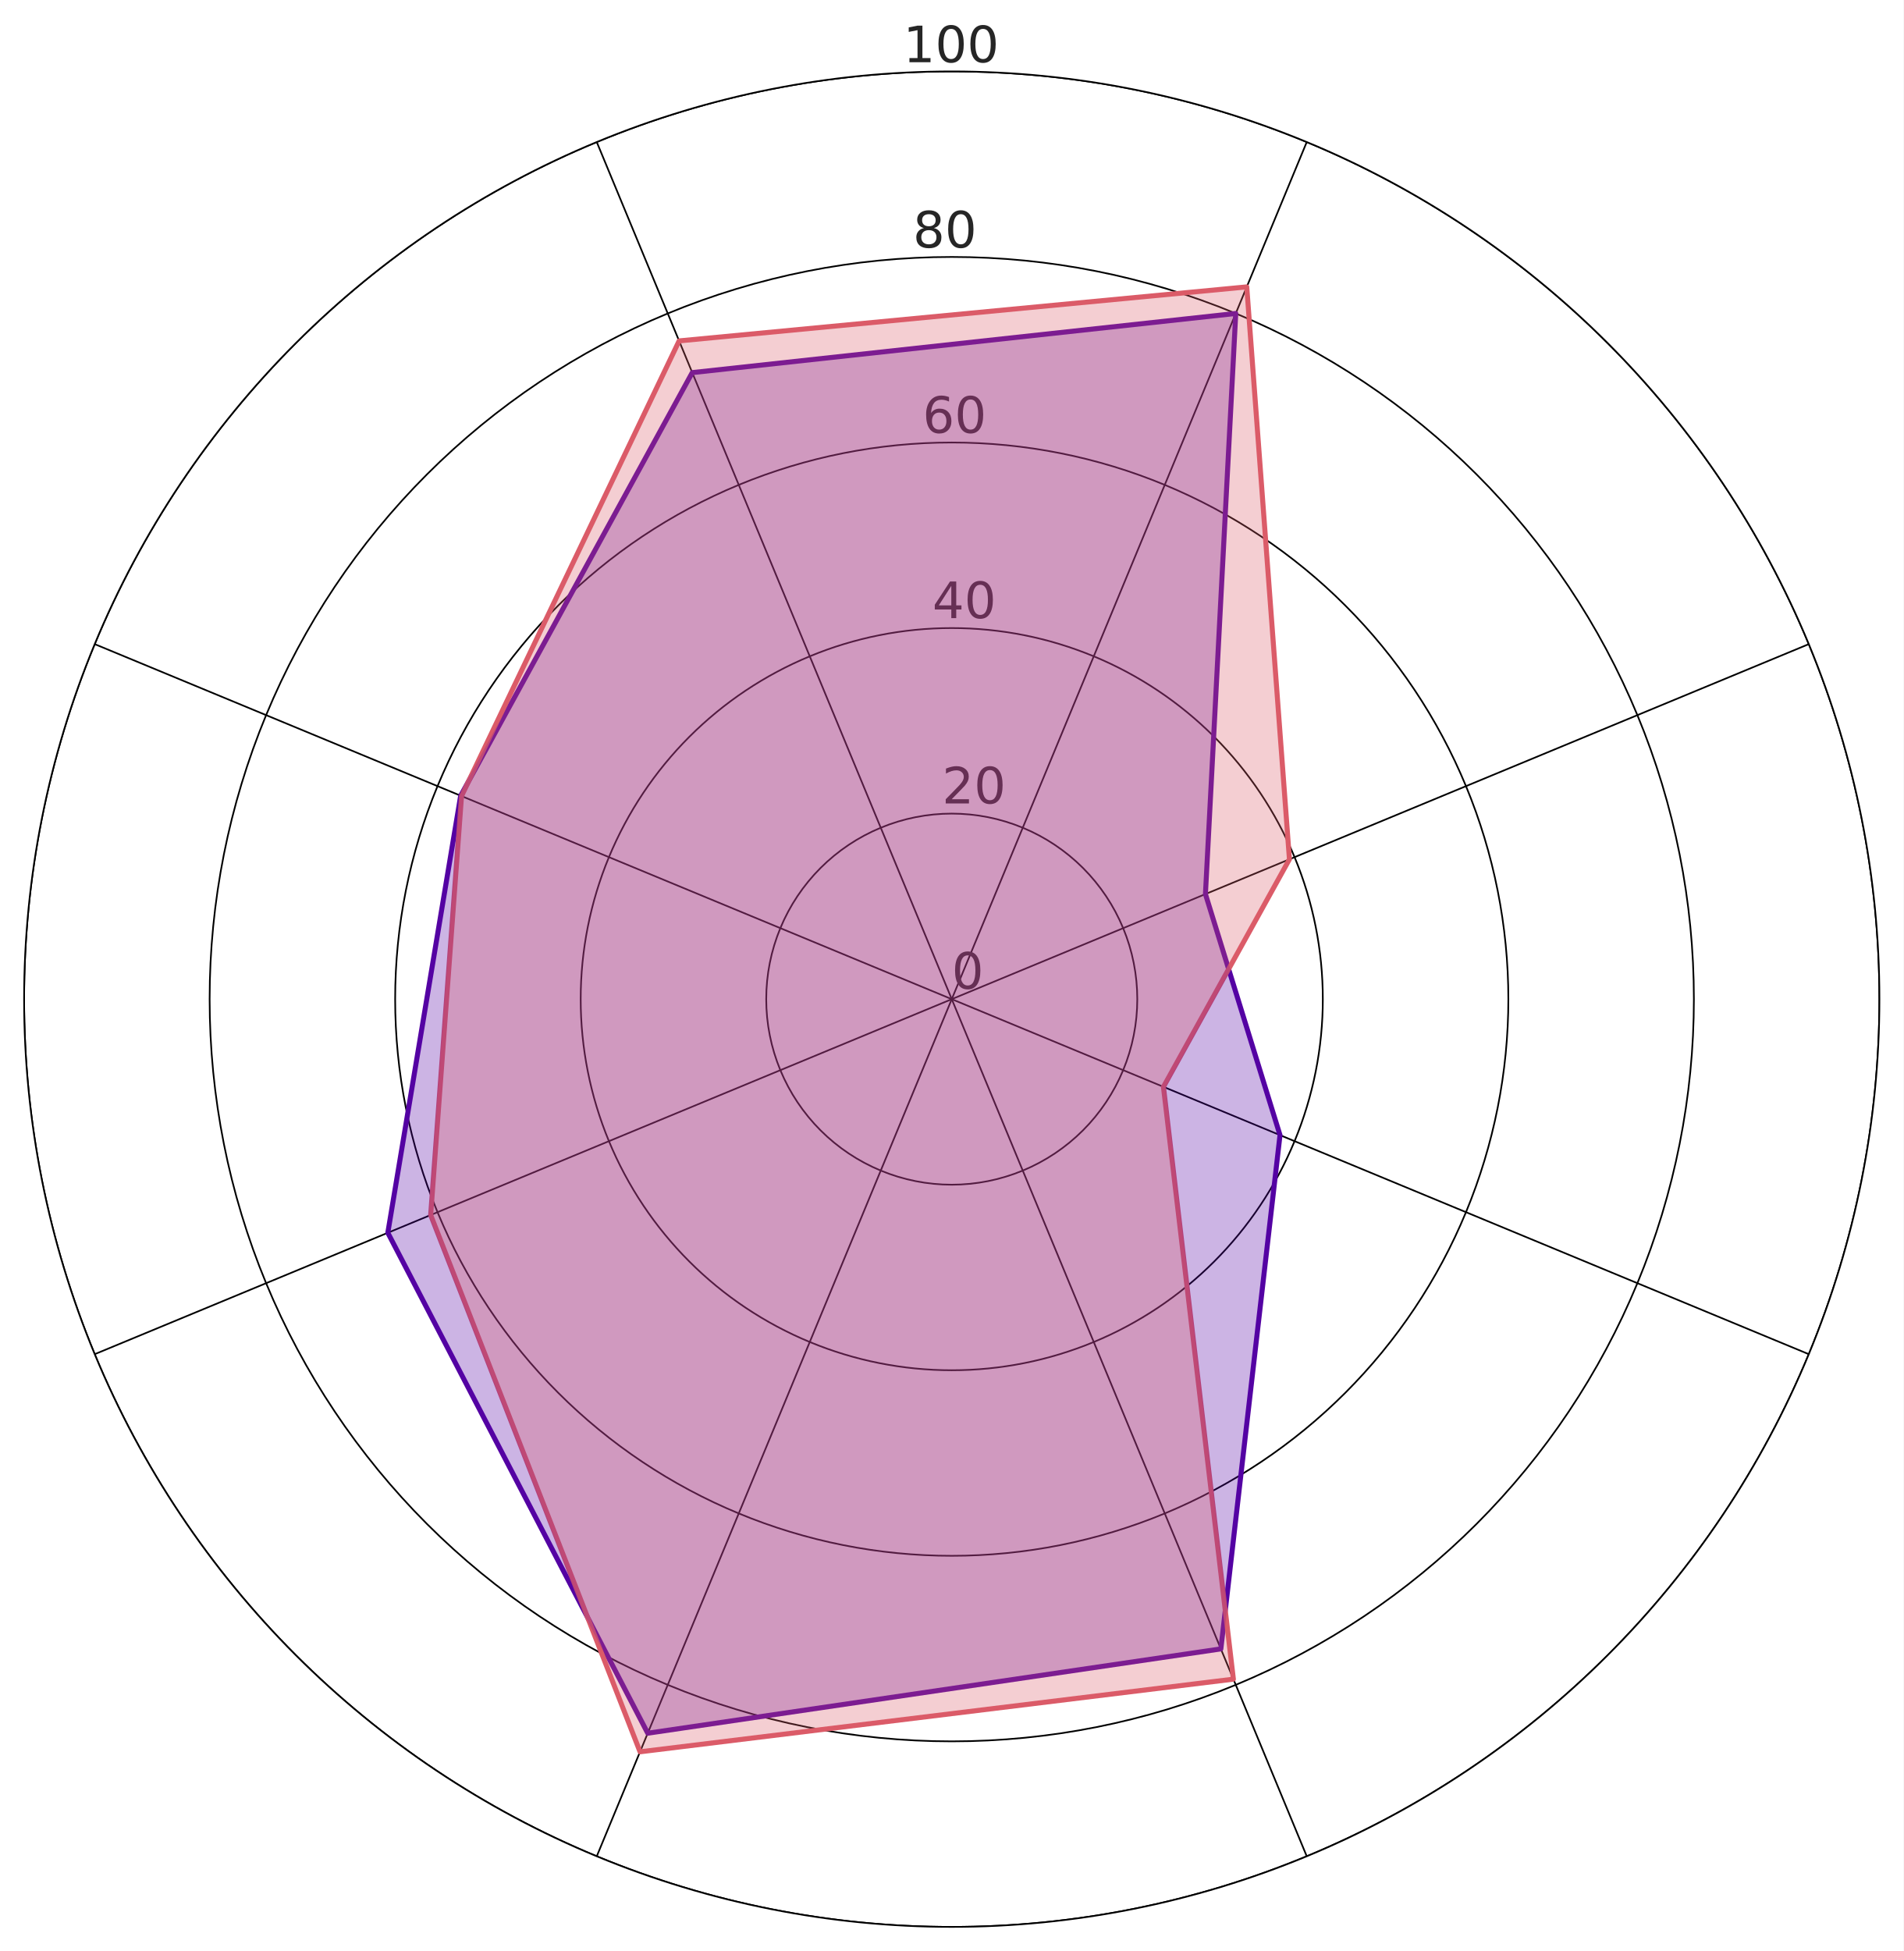
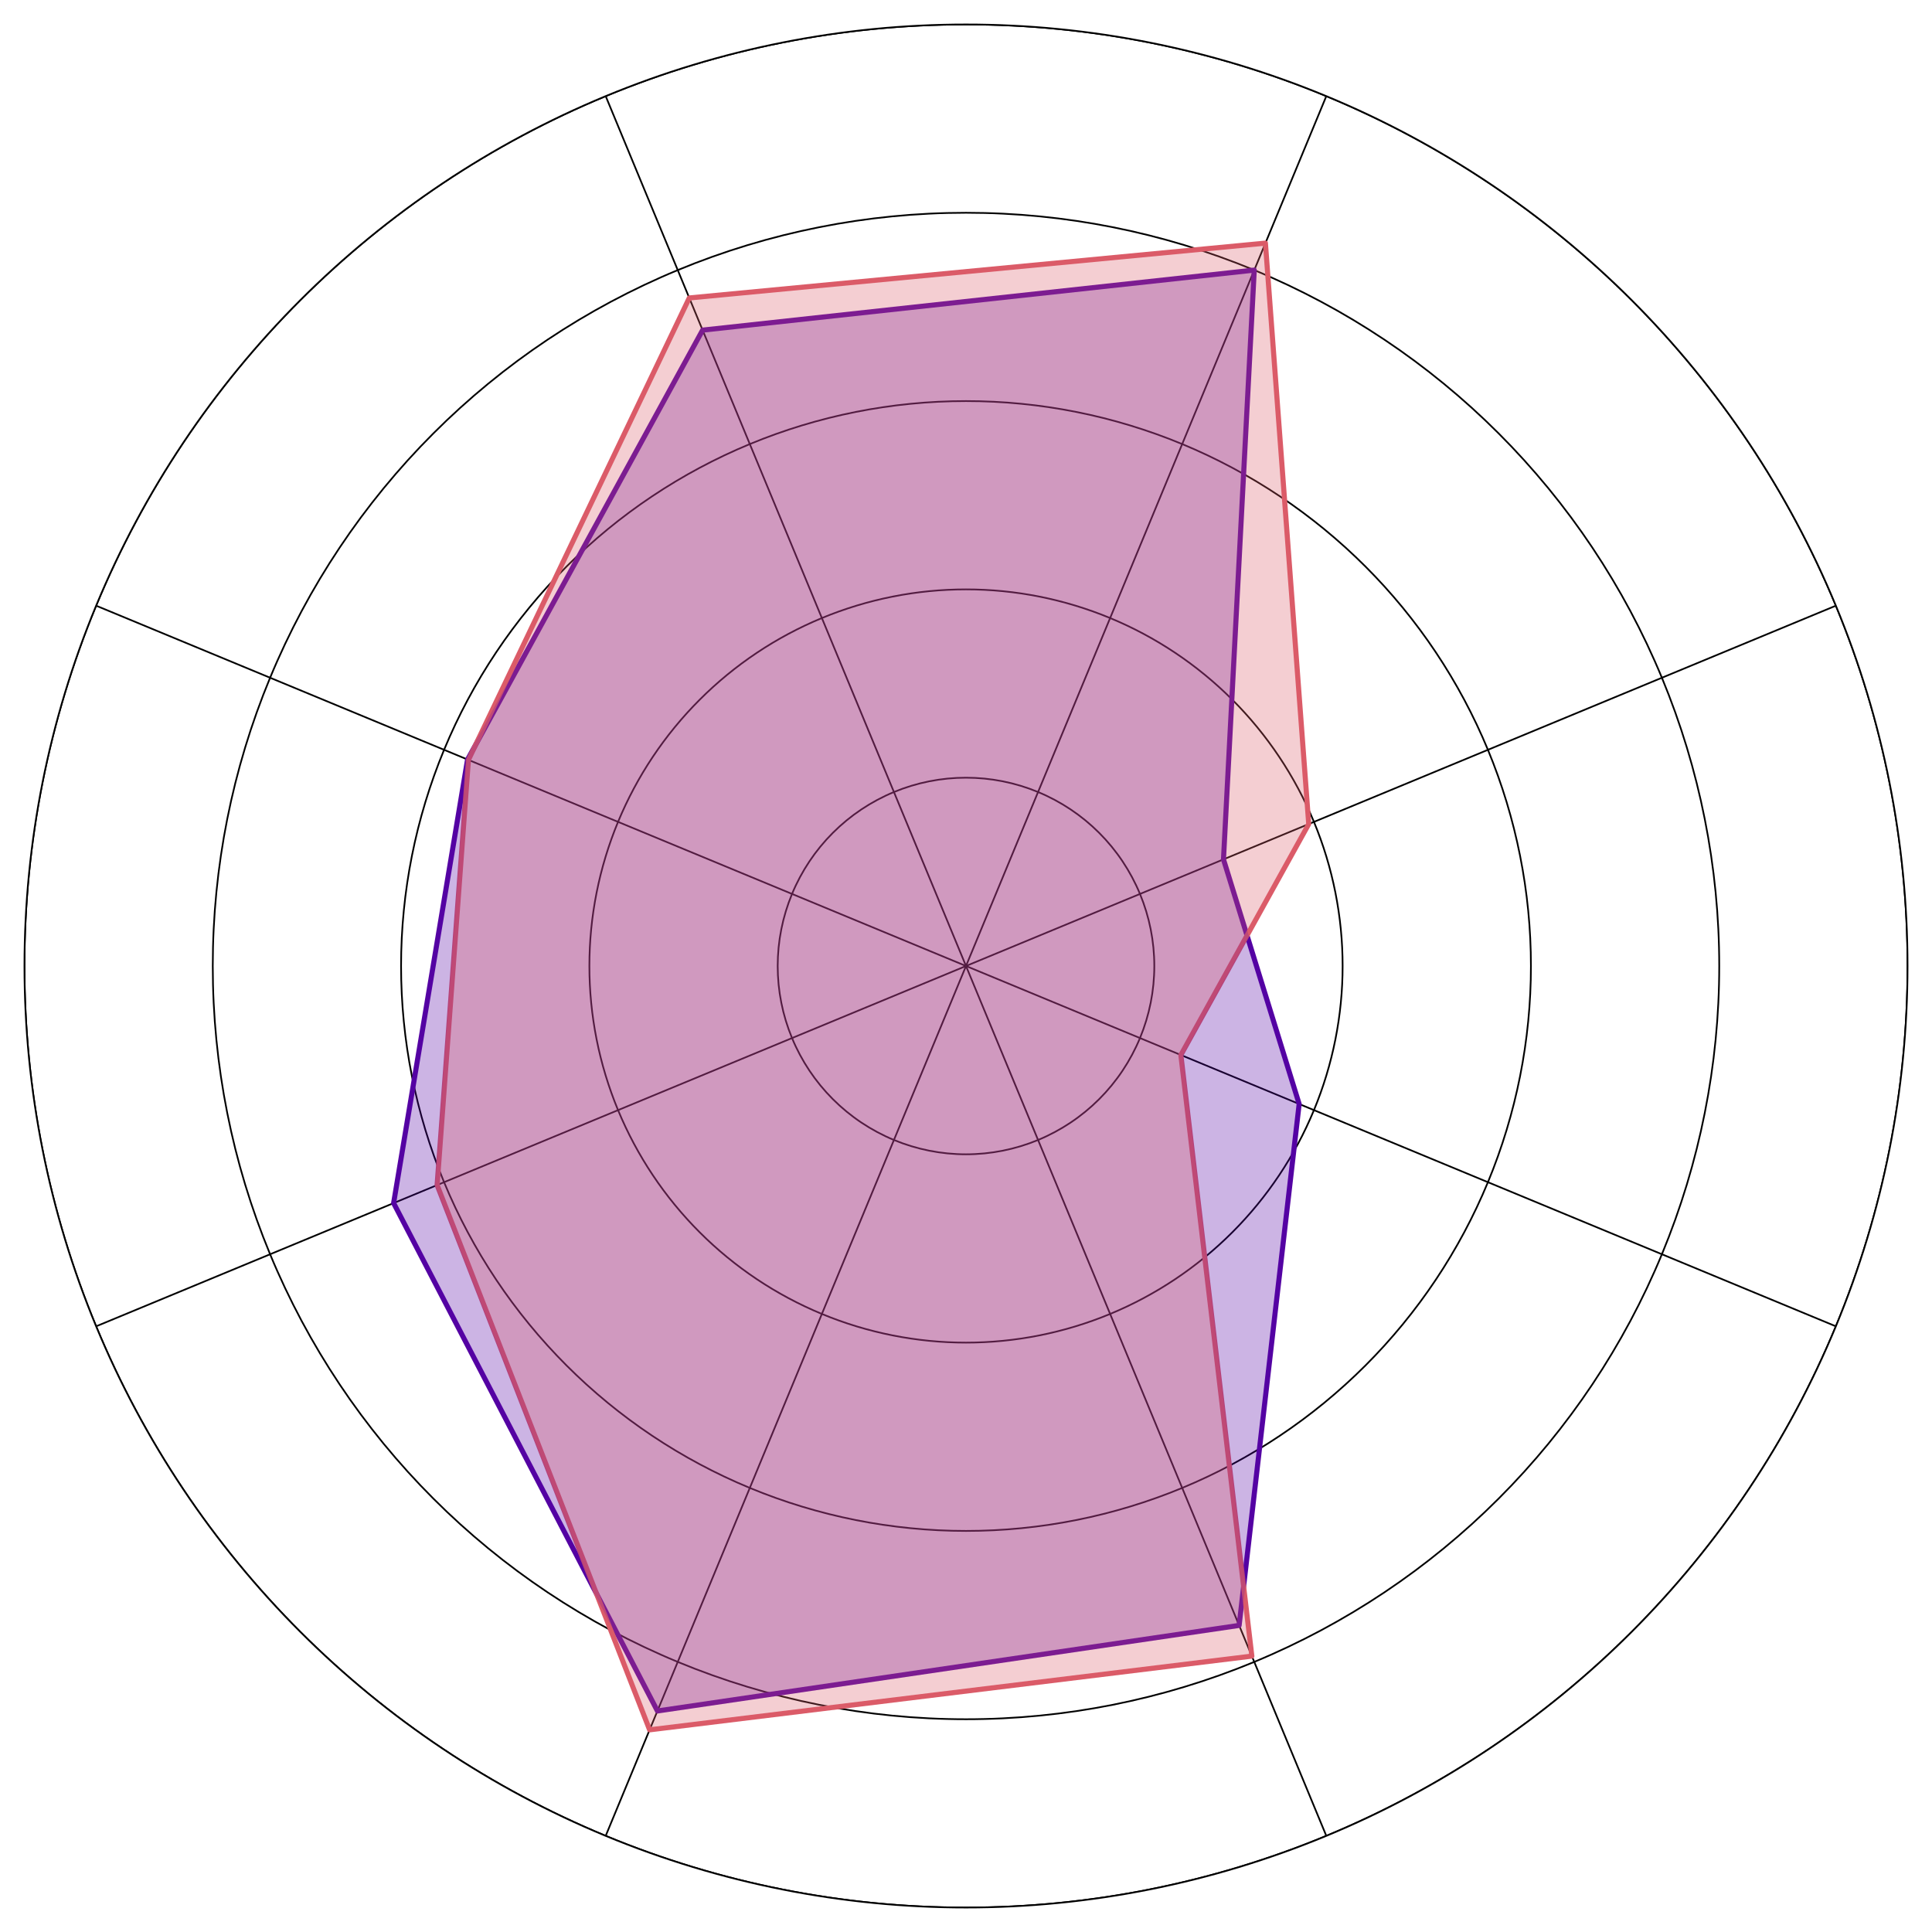
- <svg xmlns="http://www.w3.org/2000/svg" xmlns:xlink="http://www.w3.org/1999/xlink" width="568.8pt" height="582.937pt" viewBox="0 0 568.8 582.937" version="1.1">
+ <svg xmlns="http://www.w3.org/2000/svg" width="568.8pt" height="568.8pt" viewBox="0 0 568.8 568.8" version="1.1">
  <defs>
    <style type="text/css">*{stroke-linejoin: round; stroke-linecap: butt}</style>
  </defs>
  <g id="figure_1">
    <g id="patch_1">
-       <path d="M 0 582.937  L 568.8 582.937  L 568.8 0  L 0 0  z " style="fill: #ffffff" />
+       <path d="M 0 568.8  L 568.8 568.8  L 568.8 0  L 0 0  z " style="fill: #ffffff" />
    </g>
    <g id="axes_1">
      <g id="patch_2">
-         <path d="M 561.6 298.537  C 561.6 262.136 554.43 226.088 540.499 192.457  C 526.569 158.827 506.15 128.267 480.41 102.527  C 454.67 76.787 424.111 56.368 390.48 42.438  C 356.849 28.508 320.802 21.337 284.4 21.337  C 247.998 21.337 211.951 28.508 178.32 42.438  C 144.689 56.368 114.13 76.787 88.39 102.527  C 62.65 128.267 42.231 158.827 28.301 192.457  C 14.37 226.088 7.2 262.136 7.2 298.537  C 7.2 334.939 14.37 370.986 28.301 404.617  C 42.231 438.248 62.65 468.807 88.39 494.547  C 114.13 520.287 144.689 540.706 178.32 554.637  C 211.951 568.567 247.998 575.737 284.4 575.737  C 320.802 575.737 356.849 568.567 390.48 554.637  C 424.111 540.706 454.67 520.287 480.41 494.547  C 506.15 468.807 526.569 438.248 540.499 404.617  C 554.43 370.986 561.6 334.939 561.6 298.537  M 284.4 298.537  C 284.4 298.537 284.4 298.537 284.4 298.537  C 284.4 298.537 284.4 298.537 284.4 298.537  C 284.4 298.537 284.4 298.537 284.4 298.537  C 284.4 298.537 284.4 298.537 284.4 298.537  C 284.4 298.537 284.4 298.537 284.4 298.537  C 284.4 298.537 284.4 298.537 284.4 298.537  C 284.4 298.537 284.4 298.537 284.4 298.537  C 284.4 298.537 284.4 298.537 284.4 298.537  C 284.4 298.537 284.4 298.537 284.4 298.537  C 284.4 298.537 284.4 298.537 284.4 298.537  C 284.4 298.537 284.4 298.537 284.4 298.537  C 284.4 298.537 284.4 298.537 284.4 298.537  C 284.4 298.537 284.4 298.537 284.4 298.537  C 284.4 298.537 284.4 298.537 284.4 298.537  C 284.4 298.537 284.4 298.537 284.4 298.537  C 284.4 298.537 284.4 298.537 284.4 298.537  z " style="fill: #ffffff" />
+         <path d="M 561.6 284.4  C 561.6 247.998 554.43 211.951 540.499 178.32  C 526.569 144.689 506.15 114.13 480.41 88.39  C 454.67 62.65 424.111 42.231 390.48 28.301  C 356.849 14.37 320.802 7.2 284.4 7.2  C 247.998 7.2 211.951 14.37 178.32 28.301  C 144.689 42.231 114.13 62.65 88.39 88.39  C 62.65 114.13 42.231 144.689 28.301 178.32  C 14.37 211.951 7.2 247.998 7.2 284.4  C 7.2 320.802 14.37 356.849 28.301 390.48  C 42.231 424.111 62.65 454.67 88.39 480.41  C 114.13 506.15 144.689 526.569 178.32 540.499  C 211.951 554.43 247.998 561.6 284.4 561.6  C 320.802 561.6 356.849 554.43 390.48 540.499  C 424.111 526.569 454.67 506.15 480.41 480.41  C 506.15 454.67 526.569 424.111 540.499 390.48  C 554.43 356.849 561.6 320.802 561.6 284.4  M 284.4 284.4  C 284.4 284.4 284.4 284.4 284.4 284.4  C 284.4 284.4 284.4 284.4 284.4 284.4  C 284.4 284.4 284.4 284.4 284.4 284.4  C 284.4 284.4 284.4 284.4 284.4 284.4  C 284.4 284.4 284.4 284.4 284.4 284.4  C 284.4 284.4 284.4 284.4 284.4 284.4  C 284.4 284.4 284.4 284.4 284.4 284.4  C 284.4 284.4 284.4 284.4 284.4 284.4  C 284.4 284.4 284.4 284.4 284.4 284.4  C 284.4 284.4 284.4 284.4 284.4 284.4  C 284.4 284.4 284.4 284.4 284.4 284.4  C 284.4 284.4 284.4 284.4 284.4 284.4  C 284.4 284.4 284.4 284.4 284.4 284.4  C 284.4 284.4 284.4 284.4 284.4 284.4  C 284.4 284.4 284.4 284.4 284.4 284.4  C 284.4 284.4 284.4 284.4 284.4 284.4  z " style="fill: #ffffff" />
      </g>
      <g id="matplotlib.axis_1">
        <g id="xtick_1">
          <g id="line2d_1">
-             <path d="M 284.4 298.537  L 178.32 42.438  " clip-path="url(#p62ecfb2772)" style="fill: none; stroke: #000000; stroke-width: 0.5; stroke-linecap: round" />
+             <path d="M 284.4 284.4  L 178.32 28.301  " clip-path="url(#pd60c1bd884)" style="fill: none; stroke: #000000; stroke-width: 0.5; stroke-linecap: round" />
          </g>
        </g>
        <g id="xtick_2">
          <g id="line2d_2">
-             <path d="M 284.4 298.537  L 28.301 192.457  " clip-path="url(#p62ecfb2772)" style="fill: none; stroke: #000000; stroke-width: 0.5; stroke-linecap: round" />
+             <path d="M 284.4 284.4  L 28.301 178.32  " clip-path="url(#pd60c1bd884)" style="fill: none; stroke: #000000; stroke-width: 0.5; stroke-linecap: round" />
          </g>
        </g>
        <g id="xtick_3">
          <g id="line2d_3">
-             <path d="M 284.4 298.537  L 28.301 404.617  " clip-path="url(#p62ecfb2772)" style="fill: none; stroke: #000000; stroke-width: 0.5; stroke-linecap: round" />
+             <path d="M 284.4 284.4  L 28.301 390.48  " clip-path="url(#pd60c1bd884)" style="fill: none; stroke: #000000; stroke-width: 0.5; stroke-linecap: round" />
          </g>
        </g>
        <g id="xtick_4">
          <g id="line2d_4">
-             <path d="M 284.4 298.537  L 178.32 554.637  " clip-path="url(#p62ecfb2772)" style="fill: none; stroke: #000000; stroke-width: 0.5; stroke-linecap: round" />
+             <path d="M 284.4 284.4  L 178.32 540.499  " clip-path="url(#pd60c1bd884)" style="fill: none; stroke: #000000; stroke-width: 0.5; stroke-linecap: round" />
          </g>
        </g>
        <g id="xtick_5">
          <g id="line2d_5">
-             <path d="M 284.4 298.537  L 390.48 554.637  " clip-path="url(#p62ecfb2772)" style="fill: none; stroke: #000000; stroke-width: 0.5; stroke-linecap: round" />
+             <path d="M 284.4 284.4  L 390.48 540.499  " clip-path="url(#pd60c1bd884)" style="fill: none; stroke: #000000; stroke-width: 0.5; stroke-linecap: round" />
          </g>
        </g>
        <g id="xtick_6">
          <g id="line2d_6">
-             <path d="M 284.4 298.537  L 540.499 404.617  " clip-path="url(#p62ecfb2772)" style="fill: none; stroke: #000000; stroke-width: 0.5; stroke-linecap: round" />
+             <path d="M 284.4 284.4  L 540.499 390.48  " clip-path="url(#pd60c1bd884)" style="fill: none; stroke: #000000; stroke-width: 0.5; stroke-linecap: round" />
          </g>
        </g>
        <g id="xtick_7">
          <g id="line2d_7">
-             <path d="M 284.4 298.537  L 540.499 192.457  " clip-path="url(#p62ecfb2772)" style="fill: none; stroke: #000000; stroke-width: 0.5; stroke-linecap: round" />
+             <path d="M 284.4 284.4  L 540.499 178.32  " clip-path="url(#pd60c1bd884)" style="fill: none; stroke: #000000; stroke-width: 0.5; stroke-linecap: round" />
          </g>
        </g>
        <g id="xtick_8">
          <g id="line2d_8">
-             <path d="M 284.4 298.537  L 390.48 42.438  " clip-path="url(#p62ecfb2772)" style="fill: none; stroke: #000000; stroke-width: 0.5; stroke-linecap: round" />
+             <path d="M 284.4 284.4  L 390.48 28.301  " clip-path="url(#pd60c1bd884)" style="fill: none; stroke: #000000; stroke-width: 0.5; stroke-linecap: round" />
          </g>
        </g>
      </g>
      <g id="matplotlib.axis_2">
        <g id="ytick_1">
          <g id="line2d_9">
-             <path d="M 284.4 298.537  C 284.4 298.537 284.4 298.537 284.4 298.537  C 284.4 298.537 284.4 298.537 284.4 298.537  C 284.4 298.537 284.4 298.537 284.4 298.537  C 284.4 298.537 284.4 298.537 284.4 298.537  C 284.4 298.537 284.4 298.537 284.4 298.537  C 284.4 298.537 284.4 298.537 284.4 298.537  C 284.4 298.537 284.4 298.537 284.4 298.537  C 284.4 298.537 284.4 298.537 284.4 298.537  C 284.4 298.537 284.4 298.537 284.4 298.537  C 284.4 298.537 284.4 298.537 284.4 298.537  C 284.4 298.537 284.4 298.537 284.4 298.537  C 284.4 298.537 284.4 298.537 284.4 298.537  C 284.4 298.537 284.4 298.537 284.4 298.537  C 284.4 298.537 284.4 298.537 284.4 298.537  C 284.4 298.537 284.4 298.537 284.4 298.537  C 284.4 298.537 284.4 298.537 284.4 298.537  " clip-path="url(#p62ecfb2772)" style="fill: none; stroke: #000000; stroke-width: 0.5; stroke-linecap: round" />
-           </g>
-           <g id="text_1">
-             <g style="fill: #262626" transform="translate(284.4 295.4178) scale(0.15 -0.15)">
-               <defs>
-                 <path id="DejaVuSans-30" d="M 2034 4250  Q 1547 4250 1301 3770  Q 1056 3291 1056 2328  Q 1056 1369 1301 889  Q 1547 409 2034 409  Q 2525 409 2770 889  Q 3016 1369 3016 2328  Q 3016 3291 2770 3770  Q 2525 4250 2034 4250  z M 2034 4750  Q 2819 4750 3233 4129  Q 3647 3509 3647 2328  Q 3647 1150 3233 529  Q 2819 -91 2034 -91  Q 1250 -91 836 529  Q 422 1150 422 2328  Q 422 3509 836 4129  Q 1250 4750 2034 4750  z " transform="scale(0.015625)" />
-               </defs>
-               <use xlink:href="#DejaVuSans-30" />
-             </g>
+             <path d="M 263.184 233.18  C 256.458 235.966 250.346 240.05 245.198 245.198  C 240.05 250.346 235.966 256.458 233.18 263.184  C 230.394 269.91 228.96 277.12 228.96 284.4  C 228.96 291.68 230.394 298.89 233.18 305.616  C 235.966 312.342 240.05 318.454 245.198 323.602  C 250.346 328.75 256.458 332.834 263.184 335.62  C 269.91 338.406 277.12 339.84 284.4 339.84  C 291.68 339.84 298.89 338.406 305.616 335.62  C 312.342 332.834 318.454 328.75 323.602 323.602  C 328.75 318.454 332.834 312.342 335.62 305.616  C 338.406 298.89 339.84 291.68 339.84 284.4  C 339.84 277.12 338.406 269.91 335.62 263.184  C 332.834 256.458 328.75 250.346 323.602 245.198  C 318.454 240.05 312.342 235.966 305.616 233.18  C 298.89 230.394 291.68 228.96 284.4 228.96  C 277.12 228.96 269.91 230.394 263.184 233.18  " clip-path="url(#pd60c1bd884)" style="fill: none; stroke: #000000; stroke-width: 0.5; stroke-linecap: round" />
          </g>
        </g>
        <g id="ytick_2">
          <g id="line2d_10">
-             <path d="M 263.184 247.317  C 256.458 250.103 250.346 254.187 245.198 259.335  C 240.05 264.483 235.966 270.595 233.18 277.321  C 230.394 284.047 228.96 291.257 228.96 298.537  C 228.96 305.818 230.394 313.027 233.18 319.753  C 235.966 326.479 240.05 332.591 245.198 337.739  C 250.346 342.887 256.458 346.971 263.184 349.757  C 269.91 352.543 277.12 353.977 284.4 353.977  C 291.68 353.977 298.89 352.543 305.616 349.757  C 312.342 346.971 318.454 342.887 323.602 337.739  C 328.75 332.591 332.834 326.479 335.62 319.753  C 338.406 313.027 339.84 305.818 339.84 298.537  C 339.84 291.257 338.406 284.047 335.62 277.321  C 332.834 270.595 328.75 264.483 323.602 259.335  C 318.454 254.187 312.342 250.103 305.616 247.317  C 298.89 244.531 291.68 243.097 284.4 243.097  C 277.12 243.097 269.91 244.531 263.184 247.317  " clip-path="url(#p62ecfb2772)" style="fill: none; stroke: #000000; stroke-width: 0.5; stroke-linecap: round" />
-           </g>
-           <g id="text_2">
-             <g style="fill: #262626" transform="translate(281.4985 240.0537) scale(0.15 -0.15)">
-               <defs>
-                 <path id="DejaVuSans-32" d="M 1228 531  L 3431 531  L 3431 0  L 469 0  L 469 531  Q 828 903 1448 1529  Q 2069 2156 2228 2338  Q 2531 2678 2651 2914  Q 2772 3150 2772 3378  Q 2772 3750 2511 3984  Q 2250 4219 1831 4219  Q 1534 4219 1204 4116  Q 875 4013 500 3803  L 500 4441  Q 881 4594 1212 4672  Q 1544 4750 1819 4750  Q 2544 4750 2975 4387  Q 3406 4025 3406 3419  Q 3406 3131 3298 2873  Q 3191 2616 2906 2266  Q 2828 2175 2409 1742  Q 1991 1309 1228 531  z " transform="scale(0.015625)" />
-               </defs>
-               <use xlink:href="#DejaVuSans-32" />
-               <use xlink:href="#DejaVuSans-30" x="63.623" />
-             </g>
+             <path d="M 241.968 181.96  C 228.516 187.532 216.292 195.7 205.996 205.996  C 195.7 216.292 187.532 228.516 181.96 241.968  C 176.388 255.42 173.52 269.839 173.52 284.4  C 173.52 298.961 176.388 313.38 181.96 326.832  C 187.532 340.284 195.7 352.508 205.996 362.804  C 216.292 373.1 228.516 381.268 241.968 386.84  C 255.42 392.412 269.839 395.28 284.4 395.28  C 298.961 395.28 313.38 392.412 326.832 386.84  C 340.284 381.268 352.508 373.1 362.804 362.804  C 373.1 352.508 381.268 340.284 386.84 326.832  C 392.412 313.38 395.28 298.961 395.28 284.4  C 395.28 269.839 392.412 255.42 386.84 241.968  C 381.268 228.516 373.1 216.292 362.804 205.996  C 352.508 195.7 340.284 187.532 326.832 181.96  C 313.38 176.388 298.961 173.52 284.4 173.52  C 269.839 173.52 255.42 176.388 241.968 181.96  " clip-path="url(#pd60c1bd884)" style="fill: none; stroke: #000000; stroke-width: 0.5; stroke-linecap: round" />
          </g>
        </g>
        <g id="ytick_3">
          <g id="line2d_11">
-             <path d="M 241.968 196.098  C 228.516 201.67 216.292 209.837 205.996 220.133  C 195.7 230.429 187.532 242.653 181.96 256.105  C 176.388 269.558 173.52 283.977 173.52 298.537  C 173.52 313.098 176.388 327.517 181.96 340.969  C 187.532 354.421 195.7 366.645 205.996 376.941  C 216.292 387.237 228.516 395.405 241.968 400.977  C 255.42 406.549 269.839 409.417 284.4 409.417  C 298.961 409.417 313.38 406.549 326.832 400.977  C 340.284 395.405 352.508 387.237 362.804 376.941  C 373.1 366.645 381.268 354.421 386.84 340.969  C 392.412 327.517 395.28 313.098 395.28 298.537  C 395.28 283.977 392.412 269.558 386.84 256.105  C 381.268 242.653 373.1 230.429 362.804 220.133  C 352.508 209.837 340.284 201.67 326.832 196.098  C 313.38 190.525 298.961 187.657 284.4 187.657  C 269.839 187.657 255.42 190.525 241.968 196.098  " clip-path="url(#p62ecfb2772)" style="fill: none; stroke: #000000; stroke-width: 0.5; stroke-linecap: round" />
-           </g>
-           <g id="text_3">
-             <g style="fill: #262626" transform="translate(278.597 184.6897) scale(0.15 -0.15)">
-               <defs>
-                 <path id="DejaVuSans-34" d="M 2419 4116  L 825 1625  L 2419 1625  L 2419 4116  z M 2253 4666  L 3047 4666  L 3047 1625  L 3713 1625  L 3713 1100  L 3047 1100  L 3047 0  L 2419 0  L 2419 1100  L 313 1100  L 313 1709  L 2253 4666  z " transform="scale(0.015625)" />
-               </defs>
-               <use xlink:href="#DejaVuSans-34" />
-               <use xlink:href="#DejaVuSans-30" x="63.623" />
-             </g>
+             <path d="M 220.752 130.74  C 200.574 139.099 182.238 151.35 166.794 166.794  C 151.35 182.238 139.099 200.574 130.74 220.752  C 122.382 240.93 118.08 262.559 118.08 284.4  C 118.08 306.241 122.382 327.87 130.74 348.048  C 139.099 368.226 151.35 386.562 166.794 402.006  C 182.238 417.45 200.574 429.701 220.752 438.06  C 240.93 446.418 262.559 450.72 284.4 450.72  C 306.241 450.72 327.87 446.418 348.048 438.06  C 368.226 429.701 386.562 417.45 402.006 402.006  C 417.45 386.562 429.701 368.226 438.06 348.048  C 446.418 327.87 450.72 306.241 450.72 284.4  C 450.72 262.559 446.418 240.93 438.06 220.752  C 429.701 200.574 417.45 182.238 402.006 166.794  C 386.562 151.35 368.226 139.099 348.048 130.74  C 327.87 122.382 306.241 118.08 284.4 118.08  C 262.559 118.08 240.93 122.382 220.752 130.74  " clip-path="url(#pd60c1bd884)" style="fill: none; stroke: #000000; stroke-width: 0.5; stroke-linecap: round" />
          </g>
        </g>
        <g id="ytick_4">
          <g id="line2d_12">
-             <path d="M 220.752 144.878  C 200.574 153.236 182.238 165.487 166.794 180.931  C 151.35 196.375 139.099 214.711 130.74 234.889  C 122.382 255.068 118.08 276.696 118.08 298.537  C 118.08 320.378 122.382 342.007 130.74 362.185  C 139.099 382.364 151.35 400.699 166.794 416.143  C 182.238 431.587 200.574 443.839 220.752 452.197  C 240.93 460.555 262.559 464.857 284.4 464.857  C 306.241 464.857 327.87 460.555 348.048 452.197  C 368.226 443.839 386.562 431.587 402.006 416.143  C 417.45 400.699 429.701 382.364 438.06 362.185  C 446.418 342.007 450.72 320.378 450.72 298.537  C 450.72 276.696 446.418 255.068 438.06 234.889  C 429.701 214.711 417.45 196.375 402.006 180.931  C 386.562 165.487 368.226 153.236 348.048 144.878  C 327.87 136.519 306.241 132.217 284.4 132.217  C 262.559 132.217 240.93 136.519 220.752 144.878  " clip-path="url(#p62ecfb2772)" style="fill: none; stroke: #000000; stroke-width: 0.5; stroke-linecap: round" />
-           </g>
-           <g id="text_4">
-             <g style="fill: #262626" transform="translate(275.6955 129.3257) scale(0.15 -0.15)">
-               <defs>
-                 <path id="DejaVuSans-36" d="M 2113 2584  Q 1688 2584 1439 2293  Q 1191 2003 1191 1497  Q 1191 994 1439 701  Q 1688 409 2113 409  Q 2538 409 2786 701  Q 3034 994 3034 1497  Q 3034 2003 2786 2293  Q 2538 2584 2113 2584  z M 3366 4563  L 3366 3988  Q 3128 4100 2886 4159  Q 2644 4219 2406 4219  Q 1781 4219 1451 3797  Q 1122 3375 1075 2522  Q 1259 2794 1537 2939  Q 1816 3084 2150 3084  Q 2853 3084 3261 2657  Q 3669 2231 3669 1497  Q 3669 778 3244 343  Q 2819 -91 2113 -91  Q 1303 -91 875 529  Q 447 1150 447 2328  Q 447 3434 972 4092  Q 1497 4750 2381 4750  Q 2619 4750 2861 4703  Q 3103 4656 3366 4563  z " transform="scale(0.015625)" />
-               </defs>
-               <use xlink:href="#DejaVuSans-36" />
-               <use xlink:href="#DejaVuSans-30" x="63.623" />
-             </g>
+             <path d="M 199.536 79.52  C 172.632 90.665 148.184 107 127.592 127.592  C 107 148.184 90.665 172.632 79.52 199.536  C 68.376 226.441 62.64 255.279 62.64 284.4  C 62.64 313.521 68.376 342.359 79.52 369.264  C 90.665 396.168 107 420.616 127.592 441.208  C 148.184 461.8 172.632 478.135 199.536 489.28  C 226.441 500.424 255.279 506.16 284.4 506.16  C 313.521 506.16 342.359 500.424 369.264 489.28  C 396.168 478.135 420.616 461.8 441.208 441.208  C 461.8 420.616 478.135 396.168 489.28 369.264  C 500.424 342.359 506.16 313.521 506.16 284.4  C 506.16 255.279 500.424 226.441 489.28 199.536  C 478.135 172.632 461.8 148.184 441.208 127.592  C 420.616 107 396.168 90.665 369.264 79.52  C 342.359 68.376 313.521 62.64 284.4 62.64  C 255.279 62.64 226.441 68.376 199.536 79.52  " clip-path="url(#pd60c1bd884)" style="fill: none; stroke: #000000; stroke-width: 0.5; stroke-linecap: round" />
          </g>
        </g>
        <g id="ytick_5">
          <g id="line2d_13">
-             <path d="M 199.536 93.658  C 172.632 104.802 148.184 121.137 127.592 141.729  C 107 162.321 90.665 186.769 79.52 213.673  C 68.376 240.578 62.64 269.416 62.64 298.537  C 62.64 327.659 68.376 356.497 79.52 383.401  C 90.665 410.306 107 434.753 127.592 455.345  C 148.184 475.937 172.632 492.273 199.536 503.417  C 226.441 514.561 255.279 520.297 284.4 520.297  C 313.521 520.297 342.359 514.561 369.264 503.417  C 396.168 492.273 420.616 475.937 441.208 455.345  C 461.8 434.753 478.135 410.306 489.28 383.401  C 500.424 356.497 506.16 327.659 506.16 298.537  C 506.16 269.416 500.424 240.578 489.28 213.673  C 478.135 186.769 461.8 162.321 441.208 141.729  C 420.616 121.137 396.168 104.802 369.264 93.658  C 342.359 82.514 313.521 76.777 284.4 76.777  C 255.279 76.777 226.441 82.514 199.536 93.658  " clip-path="url(#p62ecfb2772)" style="fill: none; stroke: #000000; stroke-width: 0.5; stroke-linecap: round" />
-           </g>
-           <g id="text_5">
-             <g style="fill: #262626" transform="translate(272.794 73.96168) scale(0.15 -0.15)">
-               <defs>
-                 <path id="DejaVuSans-38" d="M 2034 2216  Q 1584 2216 1326 1975  Q 1069 1734 1069 1313  Q 1069 891 1326 650  Q 1584 409 2034 409  Q 2484 409 2743 651  Q 3003 894 3003 1313  Q 3003 1734 2745 1975  Q 2488 2216 2034 2216  z M 1403 2484  Q 997 2584 770 2862  Q 544 3141 544 3541  Q 544 4100 942 4425  Q 1341 4750 2034 4750  Q 2731 4750 3128 4425  Q 3525 4100 3525 3541  Q 3525 3141 3298 2862  Q 3072 2584 2669 2484  Q 3125 2378 3379 2068  Q 3634 1759 3634 1313  Q 3634 634 3220 271  Q 2806 -91 2034 -91  Q 1263 -91 848 271  Q 434 634 434 1313  Q 434 1759 690 2068  Q 947 2378 1403 2484  z M 1172 3481  Q 1172 3119 1398 2916  Q 1625 2713 2034 2713  Q 2441 2713 2670 2916  Q 2900 3119 2900 3481  Q 2900 3844 2670 4047  Q 2441 4250 2034 4250  Q 1625 4250 1398 4047  Q 1172 3844 1172 3481  z " transform="scale(0.015625)" />
-               </defs>
-               <use xlink:href="#DejaVuSans-38" />
-               <use xlink:href="#DejaVuSans-30" x="63.623" />
-             </g>
-           </g>
-         </g>
-         <g id="ytick_6">
-           <g id="line2d_14">
-             <path d="M 178.32 42.438  C 144.689 56.368 114.13 76.787 88.39 102.527  C 62.65 128.267 42.231 158.827 28.301 192.457  C 14.37 226.088 7.2 262.136 7.2 298.537  C 7.2 334.939 14.37 370.986 28.301 404.617  C 42.231 438.248 62.65 468.807 88.39 494.547  C 114.13 520.287 144.689 540.706 178.32 554.637  C 211.951 568.567 247.998 575.737 284.4 575.737  C 320.802 575.737 356.849 568.567 390.48 554.637  C 424.111 540.706 454.67 520.287 480.41 494.547  C 506.15 468.807 526.569 438.248 540.499 404.617  C 554.43 370.986 561.6 334.939 561.6 298.537  C 561.6 262.136 554.43 226.088 540.499 192.457  C 526.569 158.827 506.15 128.267 480.41 102.527  C 454.67 76.787 424.111 56.368 390.48 42.438  C 356.849 28.508 320.802 21.337 284.4 21.337  C 247.998 21.337 211.951 28.508 178.32 42.438  " clip-path="url(#p62ecfb2772)" style="fill: none; stroke: #000000; stroke-width: 0.5; stroke-linecap: round" />
-           </g>
-           <g id="text_6">
-             <g style="fill: #262626" transform="translate(269.8925 18.59766) scale(0.15 -0.15)">
-               <defs>
-                 <path id="DejaVuSans-31" d="M 794 531  L 1825 531  L 1825 4091  L 703 3866  L 703 4441  L 1819 4666  L 2450 4666  L 2450 531  L 3481 531  L 3481 0  L 794 0  L 794 531  z " transform="scale(0.015625)" />
-               </defs>
-               <use xlink:href="#DejaVuSans-31" />
-               <use xlink:href="#DejaVuSans-30" x="63.623" />
-               <use xlink:href="#DejaVuSans-30" x="127.246" />
-             </g>
+             <path d="M 178.32 28.301  C 144.689 42.231 114.13 62.65 88.39 88.39  C 62.65 114.13 42.231 144.689 28.301 178.32  C 14.37 211.951 7.2 247.998 7.2 284.4  C 7.2 320.802 14.37 356.849 28.301 390.48  C 42.231 424.111 62.65 454.67 88.39 480.41  C 114.13 506.15 144.689 526.569 178.32 540.499  C 211.951 554.43 247.998 561.6 284.4 561.6  C 320.802 561.6 356.849 554.43 390.48 540.499  C 424.111 526.569 454.67 506.15 480.41 480.41  C 506.15 454.67 526.569 424.111 540.499 390.48  C 554.43 356.849 561.6 320.802 561.6 284.4  C 561.6 247.998 554.43 211.951 540.499 178.32  C 526.569 144.689 506.15 114.13 480.41 88.39  C 454.67 62.65 424.111 42.231 390.48 28.301  C 356.849 14.37 320.802 7.2 284.4 7.2  C 247.998 7.2 211.951 14.37 178.32 28.301  " clip-path="url(#pd60c1bd884)" style="fill: none; stroke: #000000; stroke-width: 0.5; stroke-linecap: round" />
          </g>
        </g>
      </g>
+       <g id="line2d_14">
+         <path d="M 206.856 97.191  L 137.655 223.616  L 115.887 354.201  L 193.552 503.727  L 364.814 478.537  L 382.486 325.029  L 360.205 253  L 369.264 79.52  L 206.856 97.191  " clip-path="url(#pd60c1bd884)" style="fill: none; stroke: #5402a3; stroke-width: 1.5; stroke-linecap: round" />
+       </g>
      <g id="line2d_15">
-         <path d="M 206.856 111.329  L 137.655 237.754  L 115.887 368.338  L 193.552 517.865  L 364.814 492.675  L 382.486 339.166  L 360.205 267.138  L 369.264 93.658  L 206.856 111.329  " clip-path="url(#p62ecfb2772)" style="fill: none; stroke: #5402a3; stroke-width: 1.5; stroke-linecap: round" />
-       </g>
-       <g id="line2d_16">
-         <path d="M 202.931 101.853  L 137.911 237.86  L 128.692 363.034  L 191.252 523.417  L 368.558 501.712  L 347.657 324.739  L 385.303 256.742  L 372.552 85.719  L 202.931 101.853  " clip-path="url(#p62ecfb2772)" style="fill: none; stroke: #db5b68; stroke-width: 1.5; stroke-linecap: round" />
+         <path d="M 202.931 87.716  L 137.911 223.722  L 128.692 348.897  L 191.252 509.28  L 368.558 487.575  L 347.657 310.602  L 385.303 242.605  L 372.552 71.581  L 202.931 87.716  " clip-path="url(#pd60c1bd884)" style="fill: none; stroke: #db5b68; stroke-width: 1.5; stroke-linecap: round" />
      </g>
      <g id="patch_3">
-         <path d="M 178.32 42.438  C 144.689 56.368 114.13 76.787 88.39 102.527  C 62.65 128.267 42.231 158.827 28.301 192.457  C 14.37 226.088 7.2 262.136 7.2 298.537  C 7.2 334.939 14.37 370.986 28.301 404.617  C 42.231 438.248 62.65 468.807 88.39 494.547  C 114.13 520.287 144.689 540.706 178.32 554.637  C 211.951 568.567 247.998 575.737 284.4 575.737  C 320.802 575.737 356.849 568.567 390.48 554.637  C 424.111 540.706 454.67 520.287 480.41 494.547  C 506.15 468.807 526.569 438.248 540.499 404.617  C 554.43 370.986 561.6 334.939 561.6 298.537  C 561.6 262.136 554.43 226.088 540.499 192.457  C 526.569 158.827 506.15 128.267 480.41 102.527  C 454.67 76.787 424.111 56.368 390.48 42.438  C 356.849 28.508 320.802 21.337 284.4 21.337  C 247.998 21.337 211.951 28.508 178.32 42.438  " style="fill: none; stroke: #000000; stroke-width: 0.5; stroke-linejoin: miter; stroke-linecap: square" />
+         <path d="M 178.32 28.301  C 144.689 42.231 114.13 62.65 88.39 88.39  C 62.65 114.13 42.231 144.689 28.301 178.32  C 14.37 211.951 7.2 247.998 7.2 284.4  C 7.2 320.802 14.37 356.849 28.301 390.48  C 42.231 424.111 62.65 454.67 88.39 480.41  C 114.13 506.15 144.689 526.569 178.32 540.499  C 211.951 554.43 247.998 561.6 284.4 561.6  C 320.802 561.6 356.849 554.43 390.48 540.499  C 424.111 526.569 454.67 506.15 480.41 480.41  C 506.15 454.67 526.569 424.111 540.499 390.48  C 554.43 356.849 561.6 320.802 561.6 284.4  C 561.6 247.998 554.43 211.951 540.499 178.32  C 526.569 144.689 506.15 114.13 480.41 88.39  C 454.67 62.65 424.111 42.231 390.48 28.301  C 356.849 14.37 320.802 7.2 284.4 7.2  C 247.998 7.2 211.951 14.37 178.32 28.301  " style="fill: none; stroke: #000000; stroke-width: 0.5; stroke-linejoin: miter; stroke-linecap: square" />
      </g>
      <g id="patch_4">
-         <path d="M 206.856 111.329  L 137.655 237.754  L 115.887 368.338  L 193.552 517.865  L 364.814 492.675  L 382.486 339.166  L 360.205 267.138  L 369.264 93.658  L 206.856 111.329  z " clip-path="url(#p62ecfb2772)" style="fill: #5402a3; opacity: 0.3; stroke: #5402a3; stroke-linejoin: miter" />
+         <path d="M 206.856 97.191  L 137.655 223.616  L 115.887 354.201  L 193.552 503.727  L 364.814 478.537  L 382.486 325.029  L 360.205 253  L 369.264 79.52  L 206.856 97.191  z " clip-path="url(#pd60c1bd884)" style="fill: #5402a3; opacity: 0.3; stroke: #5402a3; stroke-linejoin: miter" />
      </g>
      <g id="patch_5">
-         <path d="M 202.931 101.853  L 137.911 237.86  L 128.692 363.034  L 191.252 523.417  L 368.558 501.712  L 347.657 324.739  L 385.303 256.742  L 372.552 85.719  L 202.931 101.853  z " clip-path="url(#p62ecfb2772)" style="fill: #db5b68; opacity: 0.3; stroke: #db5b68; stroke-linejoin: miter" />
+         <path d="M 202.931 87.716  L 137.911 223.722  L 128.692 348.897  L 191.252 509.28  L 368.558 487.575  L 347.657 310.602  L 385.303 242.605  L 372.552 71.581  L 202.931 87.716  z " clip-path="url(#pd60c1bd884)" style="fill: #db5b68; opacity: 0.3; stroke: #db5b68; stroke-linejoin: miter" />
      </g>
    </g>
  </g>
  <defs>
-     <clipPath id="p62ecfb2772">
-       <path d="M 561.6 298.537  C 561.6 262.136 554.43 226.088 540.499 192.457  C 526.569 158.827 506.15 128.267 480.41 102.527  C 454.67 76.787 424.111 56.368 390.48 42.438  C 356.849 28.508 320.802 21.337 284.4 21.337  C 247.998 21.337 211.951 28.508 178.32 42.438  C 144.689 56.368 114.13 76.787 88.39 102.527  C 62.65 128.267 42.231 158.827 28.301 192.457  C 14.37 226.088 7.2 262.136 7.2 298.537  C 7.2 334.939 14.37 370.986 28.301 404.617  C 42.231 438.248 62.65 468.807 88.39 494.547  C 114.13 520.287 144.689 540.706 178.32 554.637  C 211.951 568.567 247.998 575.737 284.4 575.737  C 320.802 575.737 356.849 568.567 390.48 554.637  C 424.111 540.706 454.67 520.287 480.41 494.547  C 506.15 468.807 526.569 438.248 540.499 404.617  C 554.43 370.986 561.6 334.939 561.6 298.537  M 284.4 298.537  C 284.4 298.537 284.4 298.537 284.4 298.537  C 284.4 298.537 284.4 298.537 284.4 298.537  C 284.4 298.537 284.4 298.537 284.4 298.537  C 284.4 298.537 284.4 298.537 284.4 298.537  C 284.4 298.537 284.4 298.537 284.4 298.537  C 284.4 298.537 284.4 298.537 284.4 298.537  C 284.4 298.537 284.4 298.537 284.4 298.537  C 284.4 298.537 284.4 298.537 284.4 298.537  C 284.4 298.537 284.4 298.537 284.4 298.537  C 284.4 298.537 284.4 298.537 284.4 298.537  C 284.4 298.537 284.4 298.537 284.4 298.537  C 284.4 298.537 284.4 298.537 284.4 298.537  C 284.4 298.537 284.4 298.537 284.4 298.537  C 284.4 298.537 284.4 298.537 284.4 298.537  C 284.4 298.537 284.4 298.537 284.4 298.537  C 284.4 298.537 284.4 298.537 284.4 298.537  z " />
+     <clipPath id="pd60c1bd884">
+       <path d="M 561.6 284.4  C 561.6 247.998 554.43 211.951 540.499 178.32  C 526.569 144.689 506.15 114.13 480.41 88.39  C 454.67 62.65 424.111 42.231 390.48 28.301  C 356.849 14.37 320.802 7.2 284.4 7.2  C 247.998 7.2 211.951 14.37 178.32 28.301  C 144.689 42.231 114.13 62.65 88.39 88.39  C 62.65 114.13 42.231 144.689 28.301 178.32  C 14.37 211.951 7.2 247.998 7.2 284.4  C 7.2 320.802 14.37 356.849 28.301 390.48  C 42.231 424.111 62.65 454.67 88.39 480.41  C 114.13 506.15 144.689 526.569 178.32 540.499  C 211.951 554.43 247.998 561.6 284.4 561.6  C 320.802 561.6 356.849 554.43 390.48 540.499  C 424.111 526.569 454.67 506.15 480.41 480.41  C 506.15 454.67 526.569 424.111 540.499 390.48  C 554.43 356.849 561.6 320.802 561.6 284.4  M 284.4 284.4  C 284.4 284.4 284.4 284.4 284.4 284.4  C 284.4 284.4 284.4 284.4 284.4 284.4  C 284.4 284.4 284.4 284.4 284.4 284.4  C 284.4 284.4 284.4 284.4 284.4 284.4  C 284.4 284.4 284.4 284.4 284.4 284.4  C 284.4 284.4 284.4 284.4 284.4 284.4  C 284.4 284.4 284.4 284.4 284.4 284.4  C 284.4 284.4 284.4 284.4 284.4 284.4  C 284.4 284.4 284.4 284.4 284.4 284.4  C 284.4 284.4 284.4 284.4 284.4 284.4  C 284.4 284.4 284.4 284.4 284.4 284.4  C 284.4 284.4 284.4 284.4 284.4 284.4  C 284.4 284.4 284.4 284.4 284.4 284.4  C 284.4 284.4 284.4 284.4 284.4 284.4  C 284.4 284.4 284.4 284.4 284.4 284.4  C 284.4 284.4 284.4 284.4 284.4 284.4  z " />
    </clipPath>
  </defs>
</svg>
